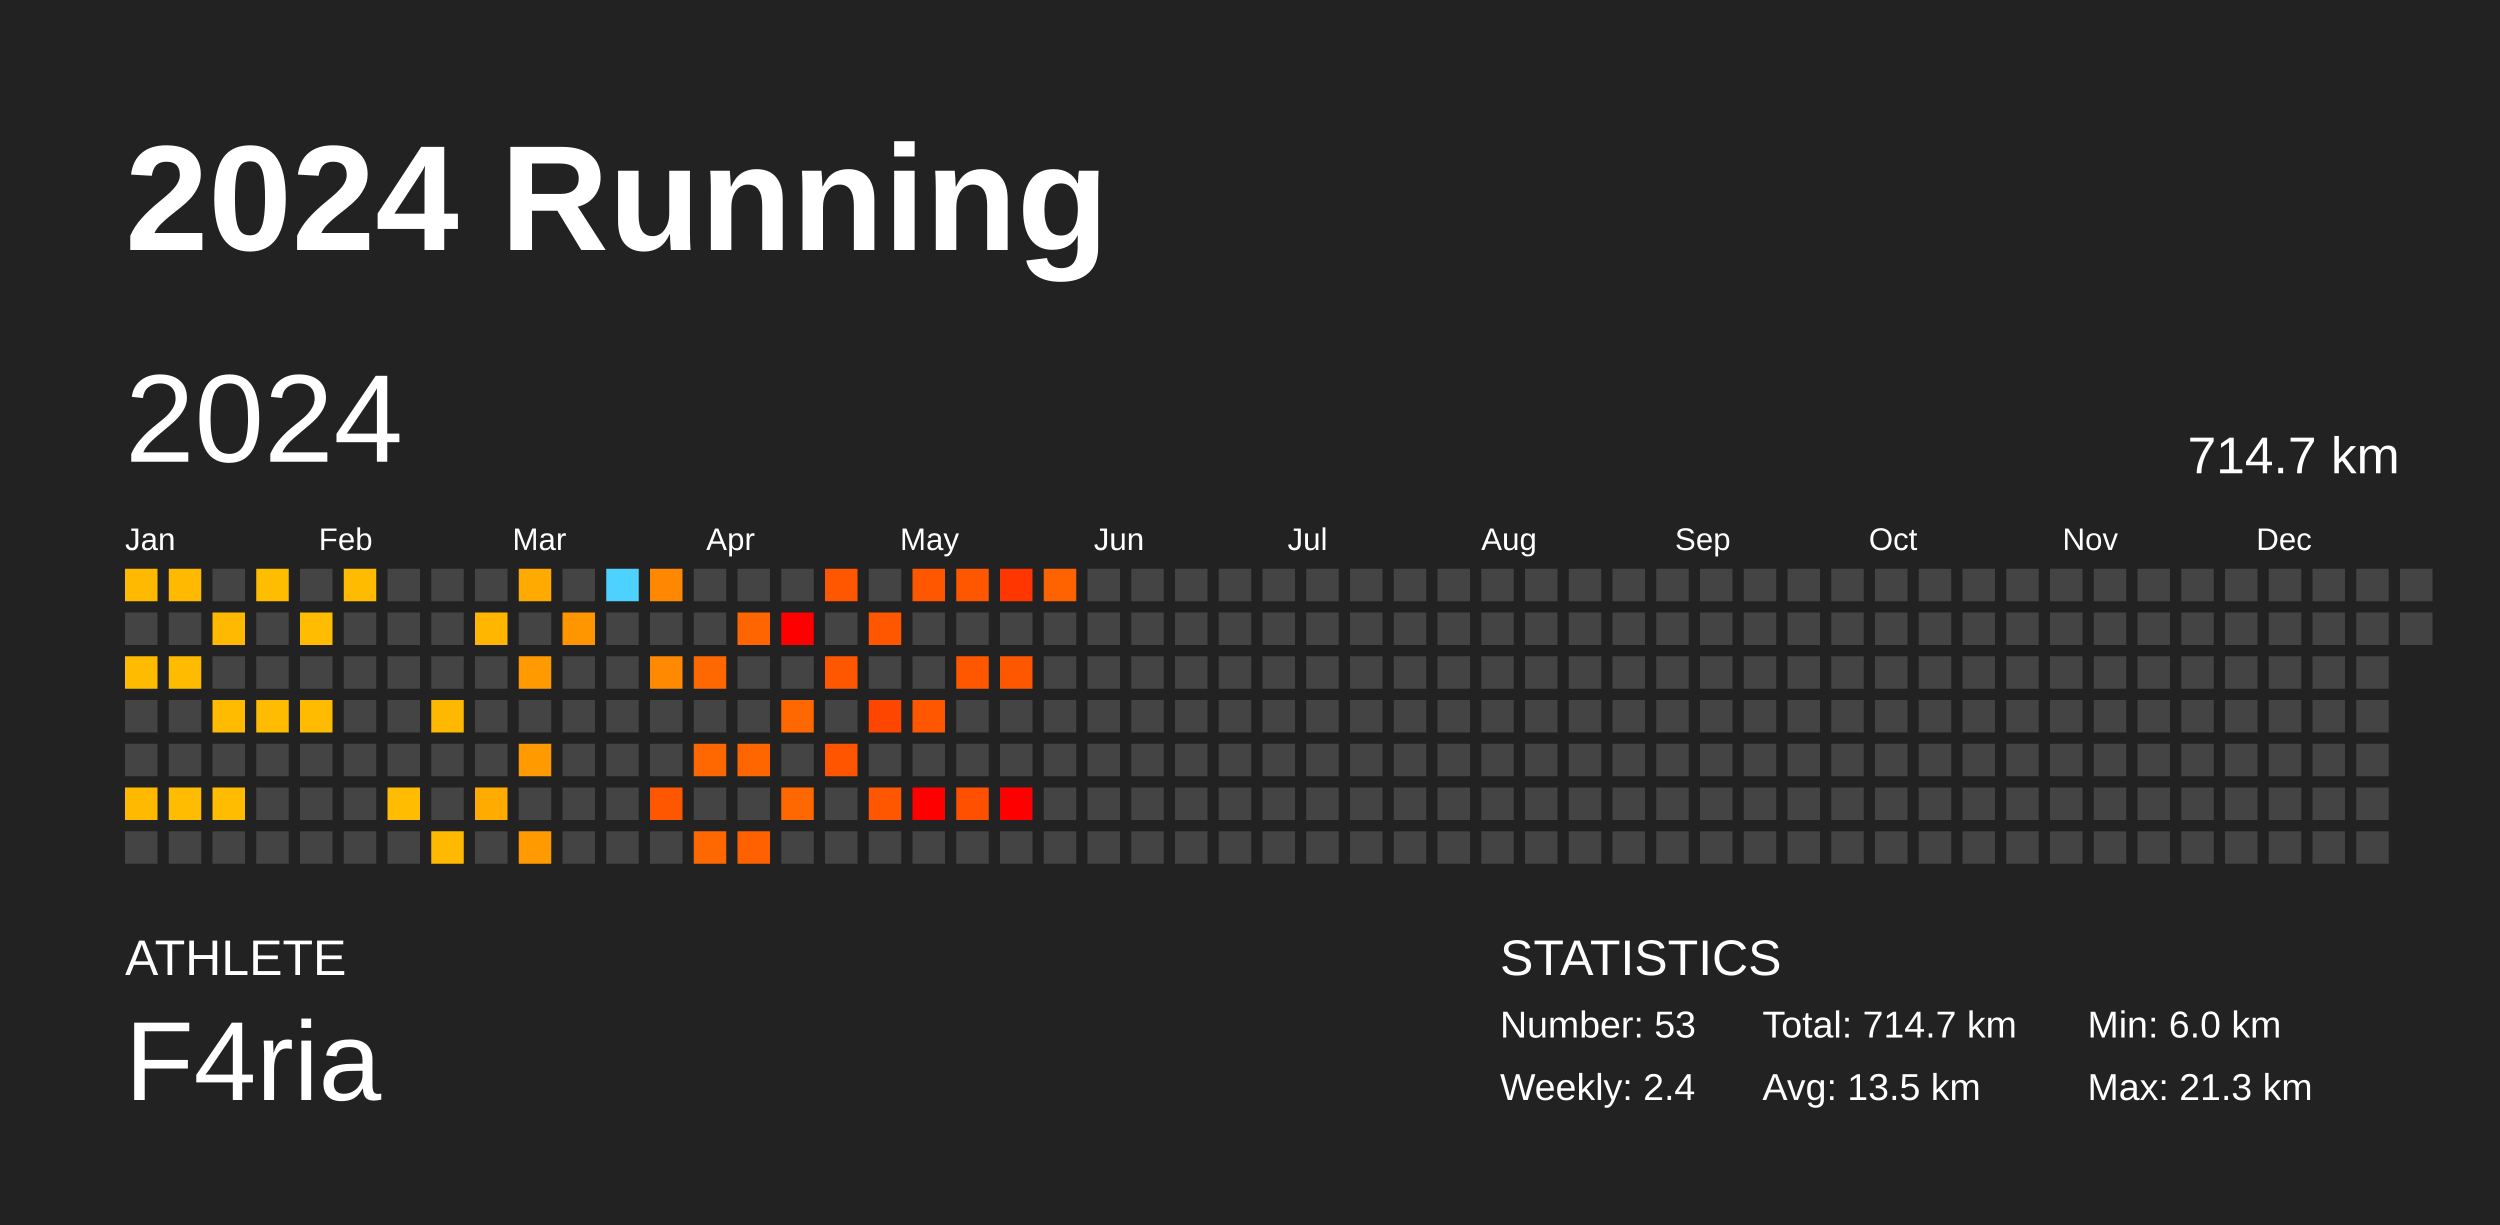
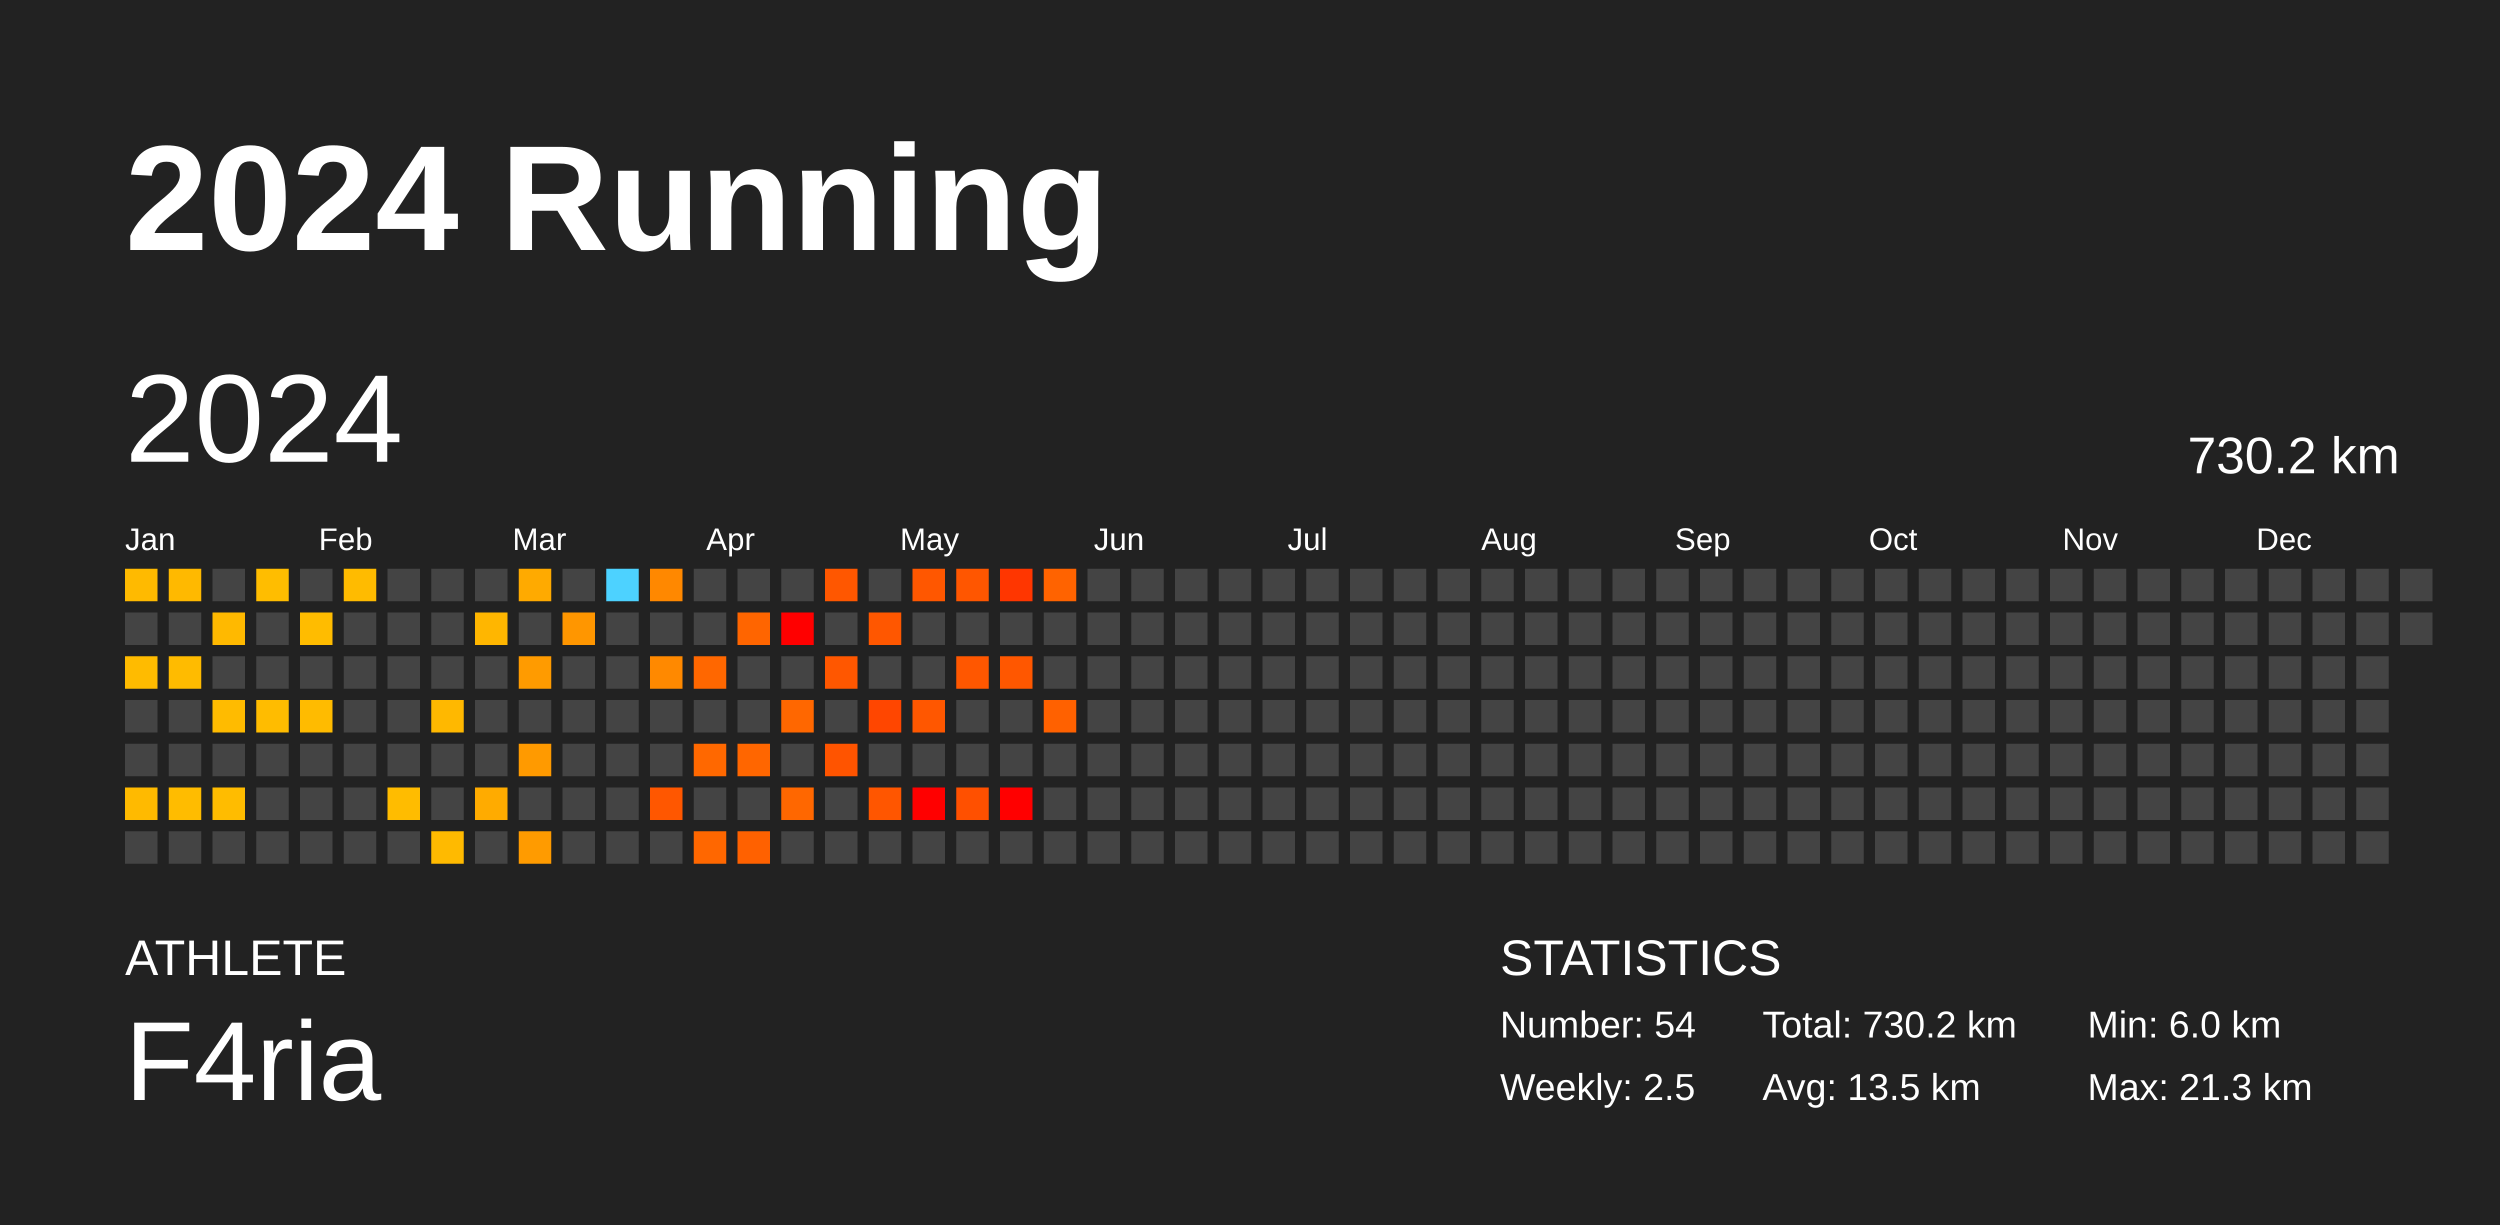
<svg xmlns="http://www.w3.org/2000/svg" baseProfile="full" height="98mm" version="1.1" viewBox="0,0,200,98" width="200mm">
  <defs />
  <rect fill="#222222" height="98" width="200" x="0" y="0" />
  <text fill="#FFFFFF" style="font-size:12px; font-family:Arial; font-weight:bold;" x="10" y="20">2024 Running</text>
  <text fill="#FFFFFF" style="font-size:4px; font-family:Arial" x="10" y="78">ATHLETE</text>
  <text fill="#FFFFFF" style="font-size:9px; font-family:Arial" x="10" y="88">F4ria</text>
  <text fill="#FFFFFF" style="font-size:4px; font-family:Arial" x="120" y="78">STATISTICS</text>
-   <text fill="#FFFFFF" style="font-size:3px; font-family:Arial" x="120" y="83">Number: 53</text>
-   <text fill="#FFFFFF" style="font-size:3px; font-family:Arial" x="120" y="88">Weekly: 2.4</text>
-   <text fill="#FFFFFF" style="font-size:3px; font-family:Arial" x="141" y="83">Total: 714.7 km</text>
+   <text fill="#FFFFFF" style="font-size:3px; font-family:Arial" x="120" y="83">Number: 54</text>
+   <text fill="#FFFFFF" style="font-size:3px; font-family:Arial" x="120" y="88">Weekly: 2.5</text>
+   <text fill="#FFFFFF" style="font-size:3px; font-family:Arial" x="141" y="83">Total: 730.2 km</text>
  <text fill="#FFFFFF" style="font-size:3px; font-family:Arial" x="141" y="88">Avg: 13.5 km</text>
  <text fill="#FFFFFF" style="font-size:3px; font-family:Arial" x="167" y="83">Min: 6.0 km</text>
  <text fill="#FFFFFF" style="font-size:3px; font-family:Arial" x="167" y="88">Max: 21.3 km</text>
  <text dominant-baseline="hanging" fill="#FFFFFF" style="font-size:10.0px; font-family:Arial;" x="10" y="30">2024</text>
-   <text dominant-baseline="hanging" fill="#FFFFFF" style="font-size:4.125px; font-family:Arial;" x="175" y="35">714.7 km</text>
+   <text dominant-baseline="hanging" fill="#FFFFFF" style="font-size:4.125px; font-family:Arial;" x="175" y="35">730.2 km</text>
  <text fill="#FFFFFF" style="font-size:2.5px; font-family:Arial" x="10.0" y="44">Jan</text>
  <text fill="#FFFFFF" style="font-size:2.5px; font-family:Arial" x="25.5" y="44">Feb</text>
  <text fill="#FFFFFF" style="font-size:2.5px; font-family:Arial" x="41.0" y="44">Mar</text>
  <text fill="#FFFFFF" style="font-size:2.5px; font-family:Arial" x="56.5" y="44">Apr</text>
  <text fill="#FFFFFF" style="font-size:2.5px; font-family:Arial" x="72.0" y="44">May</text>
  <text fill="#FFFFFF" style="font-size:2.5px; font-family:Arial" x="87.5" y="44">Jun</text>
  <text fill="#FFFFFF" style="font-size:2.5px; font-family:Arial" x="103.0" y="44">Jul</text>
  <text fill="#FFFFFF" style="font-size:2.5px; font-family:Arial" x="118.5" y="44">Aug</text>
  <text fill="#FFFFFF" style="font-size:2.5px; font-family:Arial" x="134.0" y="44">Sep</text>
  <text fill="#FFFFFF" style="font-size:2.5px; font-family:Arial" x="149.5" y="44">Oct</text>
  <text fill="#FFFFFF" style="font-size:2.5px; font-family:Arial" x="165.0" y="44">Nov</text>
  <text fill="#FFFFFF" style="font-size:2.5px; font-family:Arial" x="180.5" y="44">Dec</text>
  <rect fill="#ffba00" height="2.6" width="2.6" x="10.0" y="45.5" />
  <rect fill="#444444" height="2.6" width="2.6" x="10.0" y="49.0" />
  <rect fill="#ffbb00" height="2.6" width="2.6" x="10.0" y="52.5" />
  <rect fill="#444444" height="2.6" width="2.6" x="10.0" y="56.0" />
  <rect fill="#444444" height="2.6" width="2.6" x="10.0" y="59.5" />
  <rect fill="#ffba00" height="2.6" width="2.6" x="10.0" y="63.0" />
  <rect fill="#444444" height="2.6" width="2.6" x="10.0" y="66.5" />
  <rect fill="#ffb900" height="2.6" width="2.6" x="13.5" y="45.5" />
  <rect fill="#444444" height="2.6" width="2.6" x="13.5" y="49.0" />
  <rect fill="#ffbb00" height="2.6" width="2.6" x="13.5" y="52.5" />
  <rect fill="#444444" height="2.6" width="2.6" x="13.5" y="56.0" />
  <rect fill="#444444" height="2.6" width="2.6" x="13.5" y="59.5" />
  <rect fill="#ffbc00" height="2.6" width="2.6" x="13.5" y="63.0" />
  <rect fill="#444444" height="2.6" width="2.6" x="13.5" y="66.5" />
  <rect fill="#444444" height="2.6" width="2.6" x="17.0" y="45.5" />
  <rect fill="#ffb900" height="2.6" width="2.6" x="17.0" y="49.0" />
  <rect fill="#444444" height="2.6" width="2.6" x="17.0" y="52.5" />
  <rect fill="#ffbb00" height="2.6" width="2.6" x="17.0" y="56.0" />
  <rect fill="#444444" height="2.6" width="2.6" x="17.0" y="59.5" />
  <rect fill="#ffbc00" height="2.6" width="2.6" x="17.0" y="63.0" />
  <rect fill="#444444" height="2.6" width="2.6" x="17.0" y="66.5" />
  <rect fill="#ffbd00" height="2.6" width="2.6" x="20.5" y="45.5" />
  <rect fill="#444444" height="2.6" width="2.6" x="20.5" y="49.0" />
  <rect fill="#444444" height="2.6" width="2.6" x="20.5" y="52.5" />
  <rect fill="#ffbc00" height="2.6" width="2.6" x="20.5" y="56.0" />
  <rect fill="#444444" height="2.6" width="2.6" x="20.5" y="59.5" />
  <rect fill="#444444" height="2.6" width="2.6" x="20.5" y="63.0" />
  <rect fill="#444444" height="2.6" width="2.6" x="20.5" y="66.5" />
  <rect fill="#444444" height="2.6" width="2.6" x="24.0" y="45.5" />
  <rect fill="#ffbc00" height="2.6" width="2.6" x="24.0" y="49.0" />
  <rect fill="#444444" height="2.6" width="2.6" x="24.0" y="52.5" />
  <rect fill="#ffbb00" height="2.6" width="2.6" x="24.0" y="56.0" />
  <rect fill="#444444" height="2.6" width="2.6" x="24.0" y="59.5" />
  <rect fill="#444444" height="2.6" width="2.6" x="24.0" y="63.0" />
  <rect fill="#444444" height="2.6" width="2.6" x="24.0" y="66.5" />
  <rect fill="#ffbb00" height="2.6" width="2.6" x="27.5" y="45.5" />
  <rect fill="#444444" height="2.6" width="2.6" x="27.5" y="49.0" />
  <rect fill="#444444" height="2.6" width="2.6" x="27.5" y="52.5" />
  <rect fill="#444444" height="2.6" width="2.6" x="27.5" y="56.0" />
  <rect fill="#444444" height="2.6" width="2.6" x="27.5" y="59.5" />
  <rect fill="#444444" height="2.6" width="2.6" x="27.5" y="63.0" />
  <rect fill="#444444" height="2.6" width="2.6" x="27.5" y="66.5" />
  <rect fill="#444444" height="2.6" width="2.6" x="31.0" y="45.5" />
  <rect fill="#444444" height="2.6" width="2.6" x="31.0" y="49.0" />
  <rect fill="#444444" height="2.6" width="2.6" x="31.0" y="52.5" />
  <rect fill="#444444" height="2.6" width="2.6" x="31.0" y="56.0" />
  <rect fill="#444444" height="2.6" width="2.6" x="31.0" y="59.5" />
  <rect fill="#ffbc00" height="2.6" width="2.6" x="31.0" y="63.0" />
  <rect fill="#444444" height="2.6" width="2.6" x="31.0" y="66.5" />
  <rect fill="#444444" height="2.6" width="2.6" x="34.5" y="45.5" />
  <rect fill="#444444" height="2.6" width="2.6" x="34.5" y="49.0" />
  <rect fill="#444444" height="2.6" width="2.6" x="34.5" y="52.5" />
  <rect fill="#ffb800" height="2.6" width="2.6" x="34.5" y="56.0" />
  <rect fill="#444444" height="2.6" width="2.6" x="34.5" y="59.5" />
  <rect fill="#444444" height="2.6" width="2.6" x="34.5" y="63.0" />
  <rect fill="#ffba00" height="2.6" width="2.6" x="34.5" y="66.5" />
  <rect fill="#444444" height="2.6" width="2.6" x="38.0" y="45.5" />
  <rect fill="#ffb600" height="2.6" width="2.6" x="38.0" y="49.0" />
  <rect fill="#444444" height="2.6" width="2.6" x="38.0" y="52.5" />
  <rect fill="#444444" height="2.6" width="2.6" x="38.0" y="56.0" />
  <rect fill="#444444" height="2.6" width="2.6" x="38.0" y="59.5" />
  <rect fill="#ffab00" height="2.6" width="2.6" x="38.0" y="63.0" />
  <rect fill="#444444" height="2.6" width="2.6" x="38.0" y="66.5" />
  <rect fill="#ffaa00" height="2.6" width="2.6" x="41.5" y="45.5" />
  <rect fill="#444444" height="2.6" width="2.6" x="41.5" y="49.0" />
  <rect fill="#ff9b00" height="2.6" width="2.6" x="41.5" y="52.5" />
  <rect fill="#444444" height="2.6" width="2.6" x="41.5" y="56.0" />
  <rect fill="#ff9a00" height="2.6" width="2.6" x="41.5" y="59.5" />
  <rect fill="#444444" height="2.6" width="2.6" x="41.5" y="63.0" />
  <rect fill="#ff9b00" height="2.6" width="2.6" x="41.5" y="66.5" />
  <rect fill="#444444" height="2.6" width="2.6" x="45.0" y="45.5" />
  <rect fill="#ff9600" height="2.6" width="2.6" x="45.0" y="49.0" />
  <rect fill="#444444" height="2.6" width="2.6" x="45.0" y="52.5" />
  <rect fill="#444444" height="2.6" width="2.6" x="45.0" y="56.0" />
  <rect fill="#444444" height="2.6" width="2.6" x="45.0" y="59.5" />
  <rect fill="#444444" height="2.6" width="2.6" x="45.0" y="63.0" />
  <rect fill="#444444" height="2.6" width="2.6" x="45.0" y="66.5" />
  <rect fill="#4dd2ff" height="2.6" width="2.6" x="48.5" y="45.5" />
  <rect fill="#444444" height="2.6" width="2.6" x="48.5" y="49.0" />
  <rect fill="#444444" height="2.6" width="2.6" x="48.5" y="52.5" />
  <rect fill="#444444" height="2.6" width="2.6" x="48.5" y="56.0" />
  <rect fill="#444444" height="2.6" width="2.6" x="48.5" y="59.5" />
  <rect fill="#444444" height="2.6" width="2.6" x="48.5" y="63.0" />
  <rect fill="#444444" height="2.6" width="2.6" x="48.5" y="66.5" />
  <rect fill="#ff8800" height="2.6" width="2.6" x="52.0" y="45.5" />
  <rect fill="#444444" height="2.6" width="2.6" x="52.0" y="49.0" />
  <rect fill="#ff8900" height="2.6" width="2.6" x="52.0" y="52.5" />
  <rect fill="#444444" height="2.6" width="2.6" x="52.0" y="56.0" />
  <rect fill="#444444" height="2.6" width="2.6" x="52.0" y="59.5" />
  <rect fill="#ff5700" height="2.6" width="2.6" x="52.0" y="63.0" />
  <rect fill="#444444" height="2.6" width="2.6" x="52.0" y="66.5" />
  <rect fill="#444444" height="2.6" width="2.6" x="55.5" y="45.5" />
  <rect fill="#444444" height="2.6" width="2.6" x="55.5" y="49.0" />
  <rect fill="#ff6700" height="2.6" width="2.6" x="55.5" y="52.5" />
  <rect fill="#444444" height="2.6" width="2.6" x="55.5" y="56.0" />
  <rect fill="#ff6800" height="2.6" width="2.6" x="55.5" y="59.5" />
  <rect fill="#444444" height="2.6" width="2.6" x="55.5" y="63.0" />
  <rect fill="#ff6700" height="2.6" width="2.6" x="55.5" y="66.5" />
  <rect fill="#444444" height="2.6" width="2.6" x="59.0" y="45.5" />
  <rect fill="#ff6500" height="2.6" width="2.6" x="59.0" y="49.0" />
  <rect fill="#444444" height="2.6" width="2.6" x="59.0" y="52.5" />
  <rect fill="#444444" height="2.6" width="2.6" x="59.0" y="56.0" />
  <rect fill="#ff6600" height="2.6" width="2.6" x="59.0" y="59.5" />
  <rect fill="#444444" height="2.6" width="2.6" x="59.0" y="63.0" />
  <rect fill="#ff6100" height="2.6" width="2.6" x="59.0" y="66.5" />
  <rect fill="#444444" height="2.6" width="2.6" x="62.5" y="45.5" />
  <rect fill="red" height="2.6" width="2.6" x="62.5" y="49.0" />
  <rect fill="#444444" height="2.6" width="2.6" x="62.5" y="52.5" />
  <rect fill="#ff6700" height="2.6" width="2.6" x="62.5" y="56.0" />
  <rect fill="#444444" height="2.6" width="2.6" x="62.5" y="59.5" />
  <rect fill="#ff6700" height="2.6" width="2.6" x="62.5" y="63.0" />
  <rect fill="#444444" height="2.6" width="2.6" x="62.5" y="66.5" />
  <rect fill="#ff5700" height="2.6" width="2.6" x="66.0" y="45.5" />
  <rect fill="#444444" height="2.6" width="2.6" x="66.0" y="49.0" />
  <rect fill="#ff5700" height="2.6" width="2.6" x="66.0" y="52.5" />
  <rect fill="#444444" height="2.6" width="2.6" x="66.0" y="56.0" />
  <rect fill="#ff5400" height="2.6" width="2.6" x="66.0" y="59.5" />
  <rect fill="#444444" height="2.6" width="2.6" x="66.0" y="63.0" />
  <rect fill="#444444" height="2.6" width="2.6" x="66.0" y="66.5" />
  <rect fill="#444444" height="2.6" width="2.6" x="69.5" y="45.5" />
  <rect fill="#ff5700" height="2.6" width="2.6" x="69.5" y="49.0" />
  <rect fill="#444444" height="2.6" width="2.6" x="69.5" y="52.5" />
  <rect fill="#ff4600" height="2.6" width="2.6" x="69.5" y="56.0" />
  <rect fill="#444444" height="2.6" width="2.6" x="69.5" y="59.5" />
  <rect fill="#ff5600" height="2.6" width="2.6" x="69.5" y="63.0" />
  <rect fill="#444444" height="2.6" width="2.6" x="69.5" y="66.5" />
  <rect fill="#ff5700" height="2.6" width="2.6" x="73.0" y="45.5" />
  <rect fill="#444444" height="2.6" width="2.6" x="73.0" y="49.0" />
  <rect fill="#444444" height="2.6" width="2.6" x="73.0" y="52.5" />
  <rect fill="#ff5700" height="2.6" width="2.6" x="73.0" y="56.0" />
  <rect fill="#444444" height="2.6" width="2.6" x="73.0" y="59.5" />
  <rect fill="red" height="2.6" width="2.6" x="73.0" y="63.0" />
  <rect fill="#444444" height="2.6" width="2.6" x="73.0" y="66.5" />
  <rect fill="#ff5600" height="2.6" width="2.6" x="76.5" y="45.5" />
  <rect fill="#444444" height="2.6" width="2.6" x="76.5" y="49.0" />
  <rect fill="#ff5700" height="2.6" width="2.6" x="76.5" y="52.5" />
  <rect fill="#444444" height="2.6" width="2.6" x="76.5" y="56.0" />
  <rect fill="#444444" height="2.6" width="2.6" x="76.5" y="59.5" />
  <rect fill="#ff5000" height="2.6" width="2.6" x="76.5" y="63.0" />
  <rect fill="#444444" height="2.6" width="2.6" x="76.5" y="66.5" />
  <rect fill="#ff3600" height="2.6" width="2.6" x="80.0" y="45.5" />
  <rect fill="#444444" height="2.6" width="2.6" x="80.0" y="49.0" />
  <rect fill="#ff5700" height="2.6" width="2.6" x="80.0" y="52.5" />
  <rect fill="#444444" height="2.6" width="2.6" x="80.0" y="56.0" />
  <rect fill="#444444" height="2.6" width="2.6" x="80.0" y="59.5" />
  <rect fill="red" height="2.6" width="2.6" x="80.0" y="63.0" />
  <rect fill="#444444" height="2.6" width="2.6" x="80.0" y="66.5" />
  <rect fill="#ff6300" height="2.6" width="2.6" x="83.5" y="45.5" />
  <rect fill="#444444" height="2.6" width="2.6" x="83.5" y="49.0" />
  <rect fill="#444444" height="2.6" width="2.6" x="83.5" y="52.5" />
-   <rect fill="#444444" height="2.6" width="2.6" x="83.5" y="56.0" />
+   <rect fill="#ff6100" height="2.6" width="2.6" x="83.5" y="56.0" />
  <rect fill="#444444" height="2.6" width="2.6" x="83.5" y="59.5" />
  <rect fill="#444444" height="2.6" width="2.6" x="83.5" y="63.0" />
  <rect fill="#444444" height="2.6" width="2.6" x="83.5" y="66.5" />
  <rect fill="#444444" height="2.6" width="2.6" x="87.0" y="45.5" />
  <rect fill="#444444" height="2.6" width="2.6" x="87.0" y="49.0" />
  <rect fill="#444444" height="2.6" width="2.6" x="87.0" y="52.5" />
  <rect fill="#444444" height="2.6" width="2.6" x="87.0" y="56.0" />
  <rect fill="#444444" height="2.6" width="2.6" x="87.0" y="59.5" />
  <rect fill="#444444" height="2.6" width="2.6" x="87.0" y="63.0" />
  <rect fill="#444444" height="2.6" width="2.6" x="87.0" y="66.5" />
  <rect fill="#444444" height="2.6" width="2.6" x="90.5" y="45.5" />
  <rect fill="#444444" height="2.6" width="2.6" x="90.5" y="49.0" />
  <rect fill="#444444" height="2.6" width="2.6" x="90.5" y="52.5" />
  <rect fill="#444444" height="2.6" width="2.6" x="90.5" y="56.0" />
  <rect fill="#444444" height="2.6" width="2.6" x="90.5" y="59.5" />
  <rect fill="#444444" height="2.6" width="2.6" x="90.5" y="63.0" />
  <rect fill="#444444" height="2.6" width="2.6" x="90.5" y="66.5" />
  <rect fill="#444444" height="2.6" width="2.6" x="94.0" y="45.5" />
  <rect fill="#444444" height="2.6" width="2.6" x="94.0" y="49.0" />
  <rect fill="#444444" height="2.6" width="2.6" x="94.0" y="52.5" />
  <rect fill="#444444" height="2.6" width="2.6" x="94.0" y="56.0" />
  <rect fill="#444444" height="2.6" width="2.6" x="94.0" y="59.5" />
  <rect fill="#444444" height="2.6" width="2.6" x="94.0" y="63.0" />
  <rect fill="#444444" height="2.6" width="2.6" x="94.0" y="66.5" />
  <rect fill="#444444" height="2.6" width="2.6" x="97.5" y="45.5" />
  <rect fill="#444444" height="2.6" width="2.6" x="97.5" y="49.0" />
  <rect fill="#444444" height="2.6" width="2.6" x="97.5" y="52.5" />
  <rect fill="#444444" height="2.6" width="2.6" x="97.5" y="56.0" />
  <rect fill="#444444" height="2.6" width="2.6" x="97.5" y="59.5" />
  <rect fill="#444444" height="2.6" width="2.6" x="97.5" y="63.0" />
  <rect fill="#444444" height="2.6" width="2.6" x="97.5" y="66.5" />
  <rect fill="#444444" height="2.6" width="2.6" x="101.0" y="45.5" />
  <rect fill="#444444" height="2.6" width="2.6" x="101.0" y="49.0" />
  <rect fill="#444444" height="2.6" width="2.6" x="101.0" y="52.5" />
  <rect fill="#444444" height="2.6" width="2.6" x="101.0" y="56.0" />
  <rect fill="#444444" height="2.6" width="2.6" x="101.0" y="59.5" />
  <rect fill="#444444" height="2.6" width="2.6" x="101.0" y="63.0" />
  <rect fill="#444444" height="2.6" width="2.6" x="101.0" y="66.5" />
  <rect fill="#444444" height="2.6" width="2.6" x="104.5" y="45.5" />
  <rect fill="#444444" height="2.6" width="2.6" x="104.5" y="49.0" />
  <rect fill="#444444" height="2.6" width="2.6" x="104.5" y="52.5" />
  <rect fill="#444444" height="2.6" width="2.6" x="104.5" y="56.0" />
  <rect fill="#444444" height="2.6" width="2.6" x="104.5" y="59.5" />
  <rect fill="#444444" height="2.6" width="2.6" x="104.5" y="63.0" />
  <rect fill="#444444" height="2.6" width="2.6" x="104.5" y="66.5" />
  <rect fill="#444444" height="2.6" width="2.6" x="108.0" y="45.5" />
  <rect fill="#444444" height="2.6" width="2.6" x="108.0" y="49.0" />
  <rect fill="#444444" height="2.6" width="2.6" x="108.0" y="52.5" />
  <rect fill="#444444" height="2.6" width="2.6" x="108.0" y="56.0" />
  <rect fill="#444444" height="2.6" width="2.6" x="108.0" y="59.5" />
  <rect fill="#444444" height="2.6" width="2.6" x="108.0" y="63.0" />
  <rect fill="#444444" height="2.6" width="2.6" x="108.0" y="66.5" />
  <rect fill="#444444" height="2.6" width="2.6" x="111.5" y="45.5" />
  <rect fill="#444444" height="2.6" width="2.6" x="111.5" y="49.0" />
  <rect fill="#444444" height="2.6" width="2.6" x="111.5" y="52.5" />
  <rect fill="#444444" height="2.6" width="2.6" x="111.5" y="56.0" />
  <rect fill="#444444" height="2.6" width="2.6" x="111.5" y="59.5" />
  <rect fill="#444444" height="2.6" width="2.6" x="111.5" y="63.0" />
  <rect fill="#444444" height="2.6" width="2.6" x="111.5" y="66.5" />
  <rect fill="#444444" height="2.6" width="2.6" x="115.0" y="45.5" />
  <rect fill="#444444" height="2.6" width="2.6" x="115.0" y="49.0" />
  <rect fill="#444444" height="2.6" width="2.6" x="115.0" y="52.5" />
  <rect fill="#444444" height="2.6" width="2.6" x="115.0" y="56.0" />
  <rect fill="#444444" height="2.6" width="2.6" x="115.0" y="59.5" />
  <rect fill="#444444" height="2.6" width="2.6" x="115.0" y="63.0" />
  <rect fill="#444444" height="2.6" width="2.6" x="115.0" y="66.5" />
  <rect fill="#444444" height="2.6" width="2.6" x="118.5" y="45.5" />
  <rect fill="#444444" height="2.6" width="2.6" x="118.5" y="49.0" />
  <rect fill="#444444" height="2.6" width="2.6" x="118.5" y="52.5" />
  <rect fill="#444444" height="2.6" width="2.6" x="118.5" y="56.0" />
  <rect fill="#444444" height="2.6" width="2.6" x="118.5" y="59.5" />
  <rect fill="#444444" height="2.6" width="2.6" x="118.5" y="63.0" />
  <rect fill="#444444" height="2.6" width="2.6" x="118.5" y="66.5" />
  <rect fill="#444444" height="2.6" width="2.6" x="122.0" y="45.5" />
  <rect fill="#444444" height="2.6" width="2.6" x="122.0" y="49.0" />
  <rect fill="#444444" height="2.6" width="2.6" x="122.0" y="52.5" />
  <rect fill="#444444" height="2.6" width="2.6" x="122.0" y="56.0" />
  <rect fill="#444444" height="2.6" width="2.6" x="122.0" y="59.5" />
  <rect fill="#444444" height="2.6" width="2.6" x="122.0" y="63.0" />
  <rect fill="#444444" height="2.6" width="2.6" x="122.0" y="66.5" />
  <rect fill="#444444" height="2.6" width="2.6" x="125.5" y="45.5" />
  <rect fill="#444444" height="2.6" width="2.6" x="125.5" y="49.0" />
  <rect fill="#444444" height="2.6" width="2.6" x="125.5" y="52.5" />
  <rect fill="#444444" height="2.6" width="2.6" x="125.5" y="56.0" />
  <rect fill="#444444" height="2.6" width="2.6" x="125.5" y="59.5" />
  <rect fill="#444444" height="2.6" width="2.6" x="125.5" y="63.0" />
  <rect fill="#444444" height="2.6" width="2.6" x="125.5" y="66.5" />
  <rect fill="#444444" height="2.6" width="2.6" x="129.0" y="45.5" />
  <rect fill="#444444" height="2.6" width="2.6" x="129.0" y="49.0" />
  <rect fill="#444444" height="2.6" width="2.6" x="129.0" y="52.5" />
  <rect fill="#444444" height="2.6" width="2.6" x="129.0" y="56.0" />
  <rect fill="#444444" height="2.6" width="2.6" x="129.0" y="59.5" />
  <rect fill="#444444" height="2.6" width="2.6" x="129.0" y="63.0" />
  <rect fill="#444444" height="2.6" width="2.6" x="129.0" y="66.5" />
  <rect fill="#444444" height="2.6" width="2.6" x="132.5" y="45.5" />
  <rect fill="#444444" height="2.6" width="2.6" x="132.5" y="49.0" />
  <rect fill="#444444" height="2.6" width="2.6" x="132.5" y="52.5" />
  <rect fill="#444444" height="2.6" width="2.6" x="132.5" y="56.0" />
  <rect fill="#444444" height="2.6" width="2.6" x="132.5" y="59.5" />
  <rect fill="#444444" height="2.6" width="2.6" x="132.5" y="63.0" />
  <rect fill="#444444" height="2.6" width="2.6" x="132.5" y="66.5" />
  <rect fill="#444444" height="2.6" width="2.6" x="136.0" y="45.5" />
  <rect fill="#444444" height="2.6" width="2.6" x="136.0" y="49.0" />
  <rect fill="#444444" height="2.6" width="2.6" x="136.0" y="52.5" />
  <rect fill="#444444" height="2.6" width="2.6" x="136.0" y="56.0" />
  <rect fill="#444444" height="2.6" width="2.6" x="136.0" y="59.5" />
  <rect fill="#444444" height="2.6" width="2.6" x="136.0" y="63.0" />
  <rect fill="#444444" height="2.6" width="2.6" x="136.0" y="66.5" />
  <rect fill="#444444" height="2.6" width="2.6" x="139.5" y="45.5" />
  <rect fill="#444444" height="2.6" width="2.6" x="139.5" y="49.0" />
  <rect fill="#444444" height="2.6" width="2.6" x="139.5" y="52.5" />
  <rect fill="#444444" height="2.6" width="2.6" x="139.5" y="56.0" />
  <rect fill="#444444" height="2.6" width="2.6" x="139.5" y="59.5" />
  <rect fill="#444444" height="2.6" width="2.6" x="139.5" y="63.0" />
  <rect fill="#444444" height="2.6" width="2.6" x="139.5" y="66.5" />
  <rect fill="#444444" height="2.6" width="2.6" x="143.0" y="45.5" />
  <rect fill="#444444" height="2.6" width="2.6" x="143.0" y="49.0" />
  <rect fill="#444444" height="2.6" width="2.6" x="143.0" y="52.5" />
  <rect fill="#444444" height="2.6" width="2.6" x="143.0" y="56.0" />
  <rect fill="#444444" height="2.6" width="2.6" x="143.0" y="59.5" />
  <rect fill="#444444" height="2.6" width="2.6" x="143.0" y="63.0" />
  <rect fill="#444444" height="2.6" width="2.6" x="143.0" y="66.5" />
  <rect fill="#444444" height="2.6" width="2.6" x="146.5" y="45.5" />
  <rect fill="#444444" height="2.6" width="2.6" x="146.5" y="49.0" />
  <rect fill="#444444" height="2.6" width="2.6" x="146.5" y="52.5" />
  <rect fill="#444444" height="2.6" width="2.6" x="146.5" y="56.0" />
  <rect fill="#444444" height="2.6" width="2.6" x="146.5" y="59.5" />
  <rect fill="#444444" height="2.6" width="2.6" x="146.5" y="63.0" />
  <rect fill="#444444" height="2.6" width="2.6" x="146.5" y="66.5" />
  <rect fill="#444444" height="2.6" width="2.6" x="150.0" y="45.5" />
  <rect fill="#444444" height="2.6" width="2.6" x="150.0" y="49.0" />
  <rect fill="#444444" height="2.6" width="2.6" x="150.0" y="52.5" />
  <rect fill="#444444" height="2.6" width="2.6" x="150.0" y="56.0" />
  <rect fill="#444444" height="2.6" width="2.6" x="150.0" y="59.5" />
  <rect fill="#444444" height="2.6" width="2.6" x="150.0" y="63.0" />
  <rect fill="#444444" height="2.6" width="2.6" x="150.0" y="66.5" />
  <rect fill="#444444" height="2.6" width="2.6" x="153.5" y="45.5" />
  <rect fill="#444444" height="2.6" width="2.6" x="153.5" y="49.0" />
  <rect fill="#444444" height="2.6" width="2.6" x="153.5" y="52.5" />
  <rect fill="#444444" height="2.6" width="2.6" x="153.5" y="56.0" />
  <rect fill="#444444" height="2.6" width="2.6" x="153.5" y="59.5" />
  <rect fill="#444444" height="2.6" width="2.6" x="153.5" y="63.0" />
  <rect fill="#444444" height="2.6" width="2.6" x="153.5" y="66.5" />
  <rect fill="#444444" height="2.6" width="2.6" x="157.0" y="45.5" />
  <rect fill="#444444" height="2.6" width="2.6" x="157.0" y="49.0" />
  <rect fill="#444444" height="2.6" width="2.6" x="157.0" y="52.5" />
  <rect fill="#444444" height="2.6" width="2.6" x="157.0" y="56.0" />
  <rect fill="#444444" height="2.6" width="2.6" x="157.0" y="59.5" />
  <rect fill="#444444" height="2.6" width="2.6" x="157.0" y="63.0" />
  <rect fill="#444444" height="2.6" width="2.6" x="157.0" y="66.5" />
  <rect fill="#444444" height="2.6" width="2.6" x="160.5" y="45.5" />
  <rect fill="#444444" height="2.6" width="2.6" x="160.5" y="49.0" />
  <rect fill="#444444" height="2.6" width="2.6" x="160.5" y="52.5" />
  <rect fill="#444444" height="2.6" width="2.6" x="160.5" y="56.0" />
  <rect fill="#444444" height="2.6" width="2.6" x="160.5" y="59.5" />
  <rect fill="#444444" height="2.6" width="2.6" x="160.5" y="63.0" />
  <rect fill="#444444" height="2.6" width="2.6" x="160.5" y="66.5" />
  <rect fill="#444444" height="2.6" width="2.6" x="164.0" y="45.5" />
  <rect fill="#444444" height="2.6" width="2.6" x="164.0" y="49.0" />
  <rect fill="#444444" height="2.6" width="2.6" x="164.0" y="52.5" />
  <rect fill="#444444" height="2.6" width="2.6" x="164.0" y="56.0" />
  <rect fill="#444444" height="2.6" width="2.6" x="164.0" y="59.5" />
  <rect fill="#444444" height="2.6" width="2.6" x="164.0" y="63.0" />
  <rect fill="#444444" height="2.6" width="2.6" x="164.0" y="66.5" />
  <rect fill="#444444" height="2.6" width="2.6" x="167.5" y="45.5" />
  <rect fill="#444444" height="2.6" width="2.6" x="167.5" y="49.0" />
  <rect fill="#444444" height="2.6" width="2.6" x="167.5" y="52.5" />
  <rect fill="#444444" height="2.6" width="2.6" x="167.5" y="56.0" />
  <rect fill="#444444" height="2.6" width="2.6" x="167.5" y="59.5" />
  <rect fill="#444444" height="2.6" width="2.6" x="167.5" y="63.0" />
  <rect fill="#444444" height="2.6" width="2.6" x="167.5" y="66.5" />
  <rect fill="#444444" height="2.6" width="2.6" x="171.0" y="45.5" />
  <rect fill="#444444" height="2.6" width="2.6" x="171.0" y="49.0" />
  <rect fill="#444444" height="2.6" width="2.6" x="171.0" y="52.5" />
  <rect fill="#444444" height="2.6" width="2.6" x="171.0" y="56.0" />
  <rect fill="#444444" height="2.6" width="2.6" x="171.0" y="59.5" />
  <rect fill="#444444" height="2.6" width="2.6" x="171.0" y="63.0" />
  <rect fill="#444444" height="2.6" width="2.6" x="171.0" y="66.5" />
  <rect fill="#444444" height="2.6" width="2.6" x="174.5" y="45.5" />
  <rect fill="#444444" height="2.6" width="2.6" x="174.5" y="49.0" />
  <rect fill="#444444" height="2.6" width="2.6" x="174.5" y="52.5" />
  <rect fill="#444444" height="2.6" width="2.6" x="174.5" y="56.0" />
  <rect fill="#444444" height="2.6" width="2.6" x="174.5" y="59.5" />
  <rect fill="#444444" height="2.6" width="2.6" x="174.5" y="63.0" />
  <rect fill="#444444" height="2.6" width="2.6" x="174.5" y="66.5" />
  <rect fill="#444444" height="2.6" width="2.6" x="178.0" y="45.5" />
  <rect fill="#444444" height="2.6" width="2.6" x="178.0" y="49.0" />
  <rect fill="#444444" height="2.6" width="2.6" x="178.0" y="52.5" />
  <rect fill="#444444" height="2.6" width="2.6" x="178.0" y="56.0" />
  <rect fill="#444444" height="2.6" width="2.6" x="178.0" y="59.5" />
  <rect fill="#444444" height="2.6" width="2.6" x="178.0" y="63.0" />
  <rect fill="#444444" height="2.6" width="2.6" x="178.0" y="66.5" />
  <rect fill="#444444" height="2.6" width="2.6" x="181.5" y="45.5" />
  <rect fill="#444444" height="2.6" width="2.6" x="181.5" y="49.0" />
  <rect fill="#444444" height="2.6" width="2.6" x="181.5" y="52.5" />
  <rect fill="#444444" height="2.6" width="2.6" x="181.5" y="56.0" />
  <rect fill="#444444" height="2.6" width="2.6" x="181.5" y="59.5" />
  <rect fill="#444444" height="2.6" width="2.6" x="181.5" y="63.0" />
  <rect fill="#444444" height="2.6" width="2.6" x="181.5" y="66.5" />
  <rect fill="#444444" height="2.6" width="2.6" x="185.0" y="45.5" />
  <rect fill="#444444" height="2.6" width="2.6" x="185.0" y="49.0" />
  <rect fill="#444444" height="2.6" width="2.6" x="185.0" y="52.5" />
  <rect fill="#444444" height="2.6" width="2.6" x="185.0" y="56.0" />
  <rect fill="#444444" height="2.6" width="2.6" x="185.0" y="59.5" />
  <rect fill="#444444" height="2.6" width="2.6" x="185.0" y="63.0" />
  <rect fill="#444444" height="2.6" width="2.6" x="185.0" y="66.5" />
  <rect fill="#444444" height="2.6" width="2.6" x="188.5" y="45.5" />
  <rect fill="#444444" height="2.6" width="2.6" x="188.5" y="49.0" />
  <rect fill="#444444" height="2.6" width="2.6" x="188.5" y="52.5" />
  <rect fill="#444444" height="2.6" width="2.6" x="188.5" y="56.0" />
  <rect fill="#444444" height="2.6" width="2.6" x="188.5" y="59.5" />
  <rect fill="#444444" height="2.6" width="2.6" x="188.5" y="63.0" />
  <rect fill="#444444" height="2.6" width="2.6" x="188.5" y="66.5" />
  <rect fill="#444444" height="2.6" width="2.6" x="192.0" y="45.5" />
  <rect fill="#444444" height="2.6" width="2.6" x="192.0" y="49.0" />
</svg>
